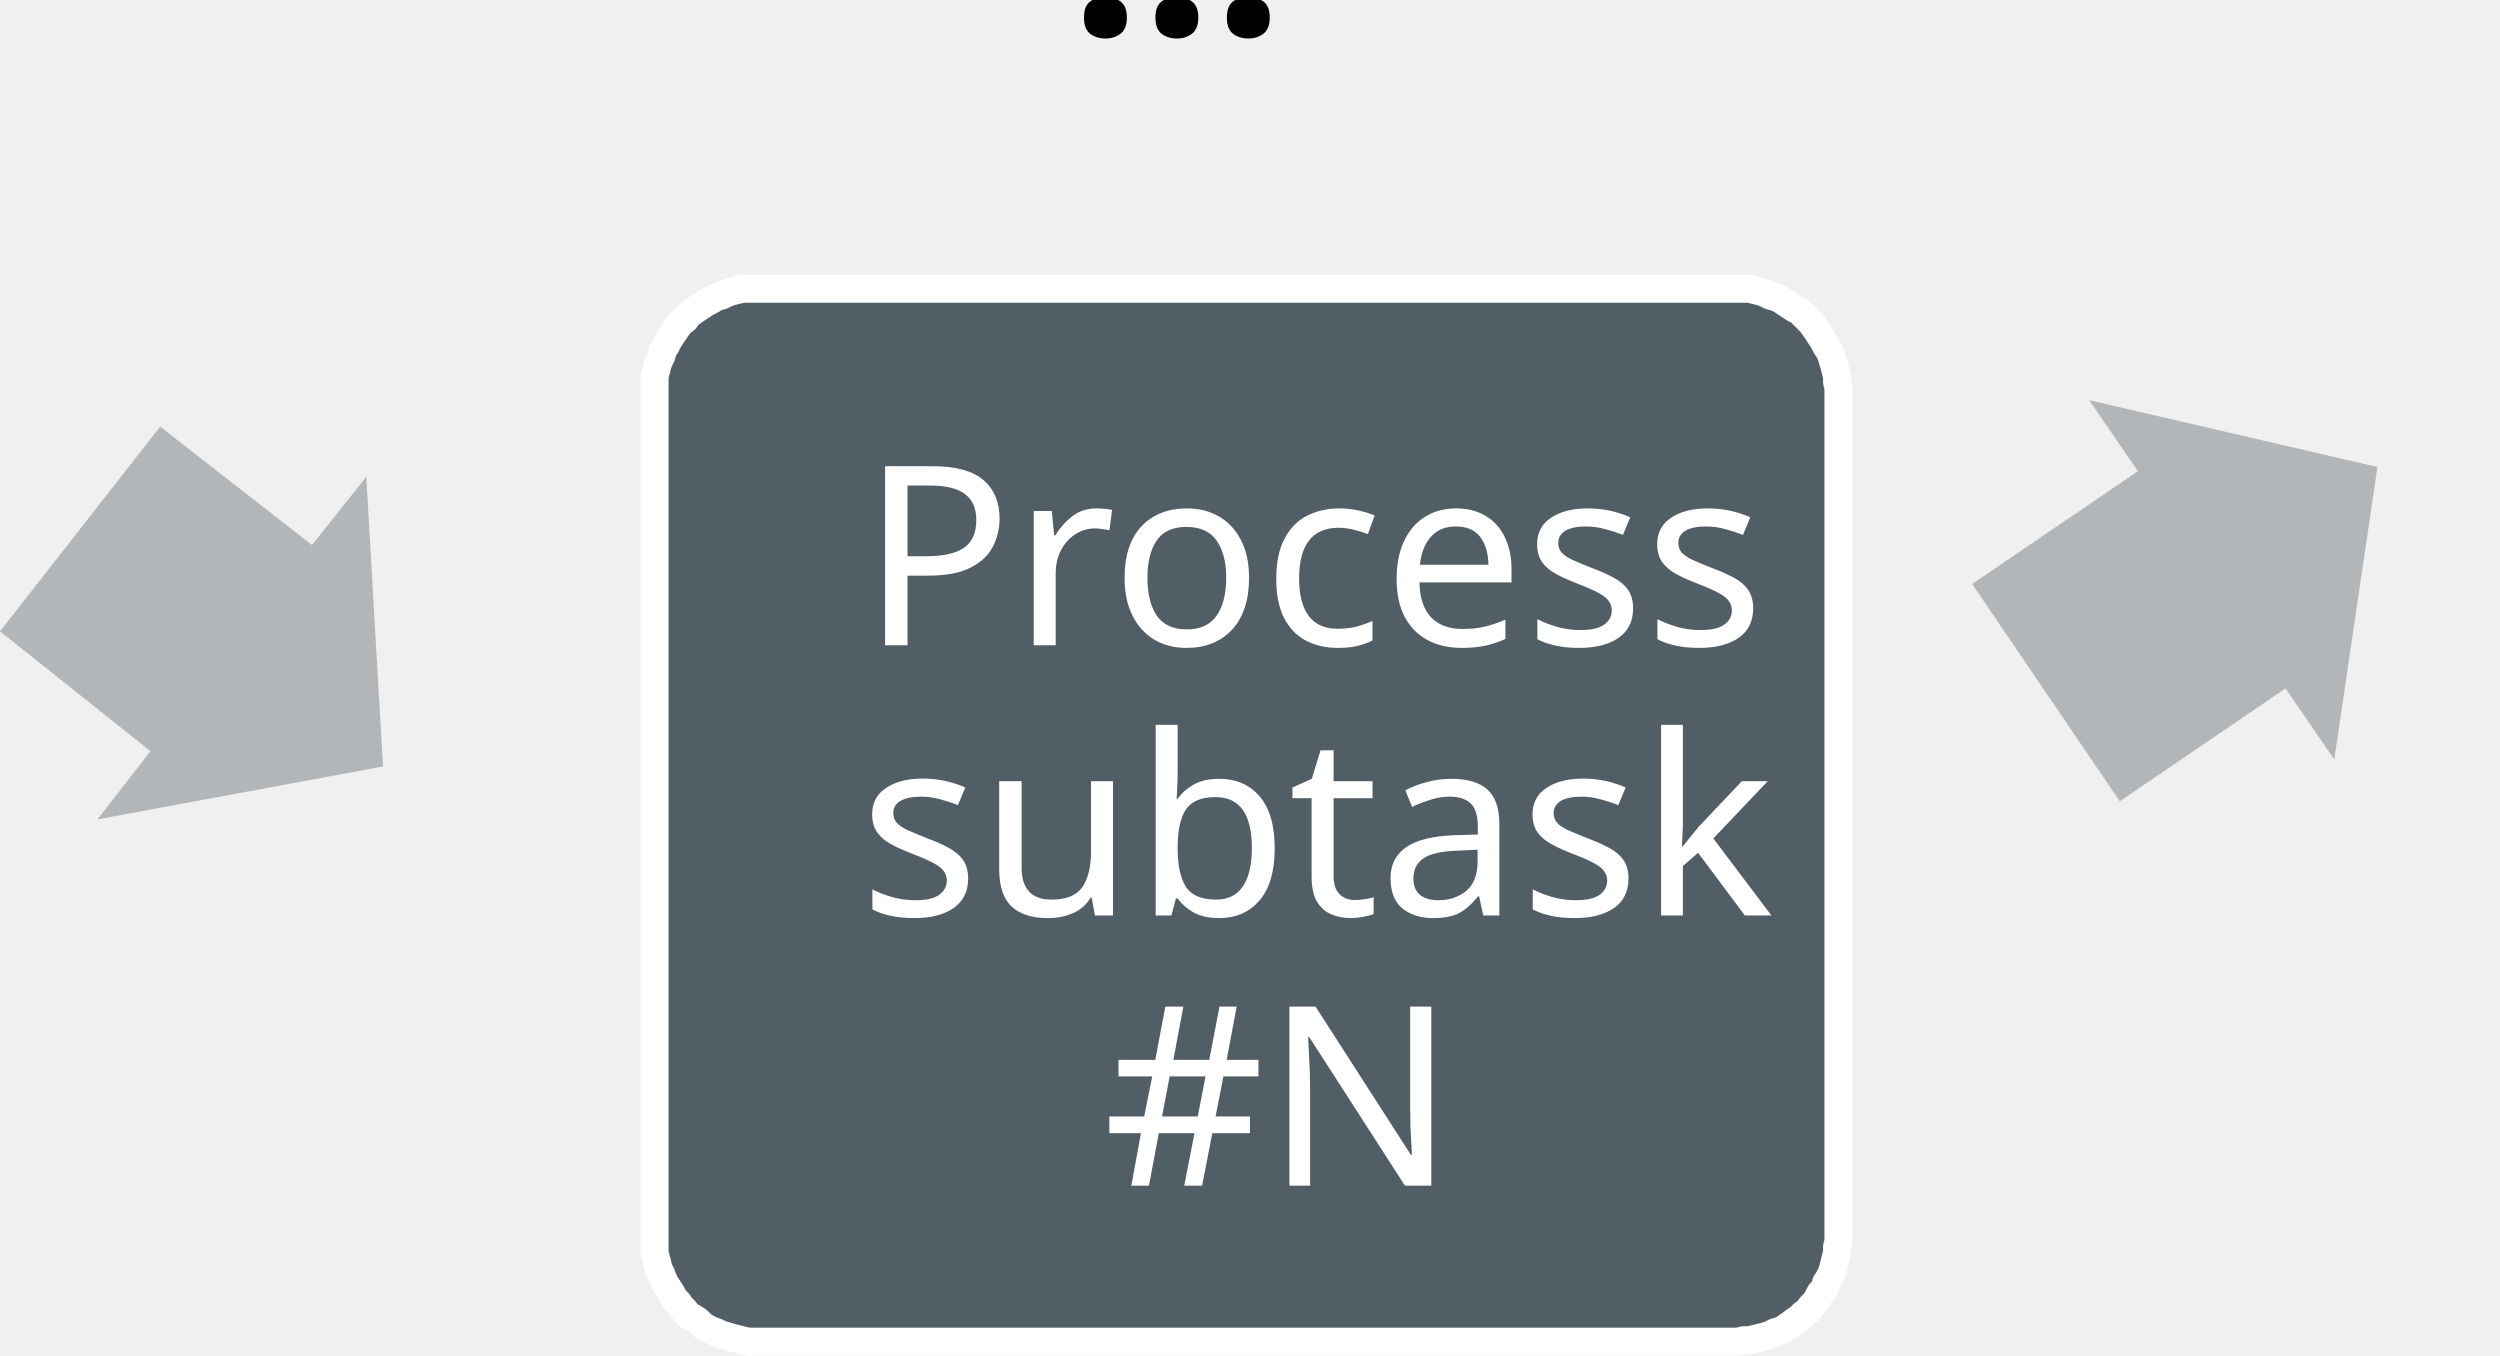
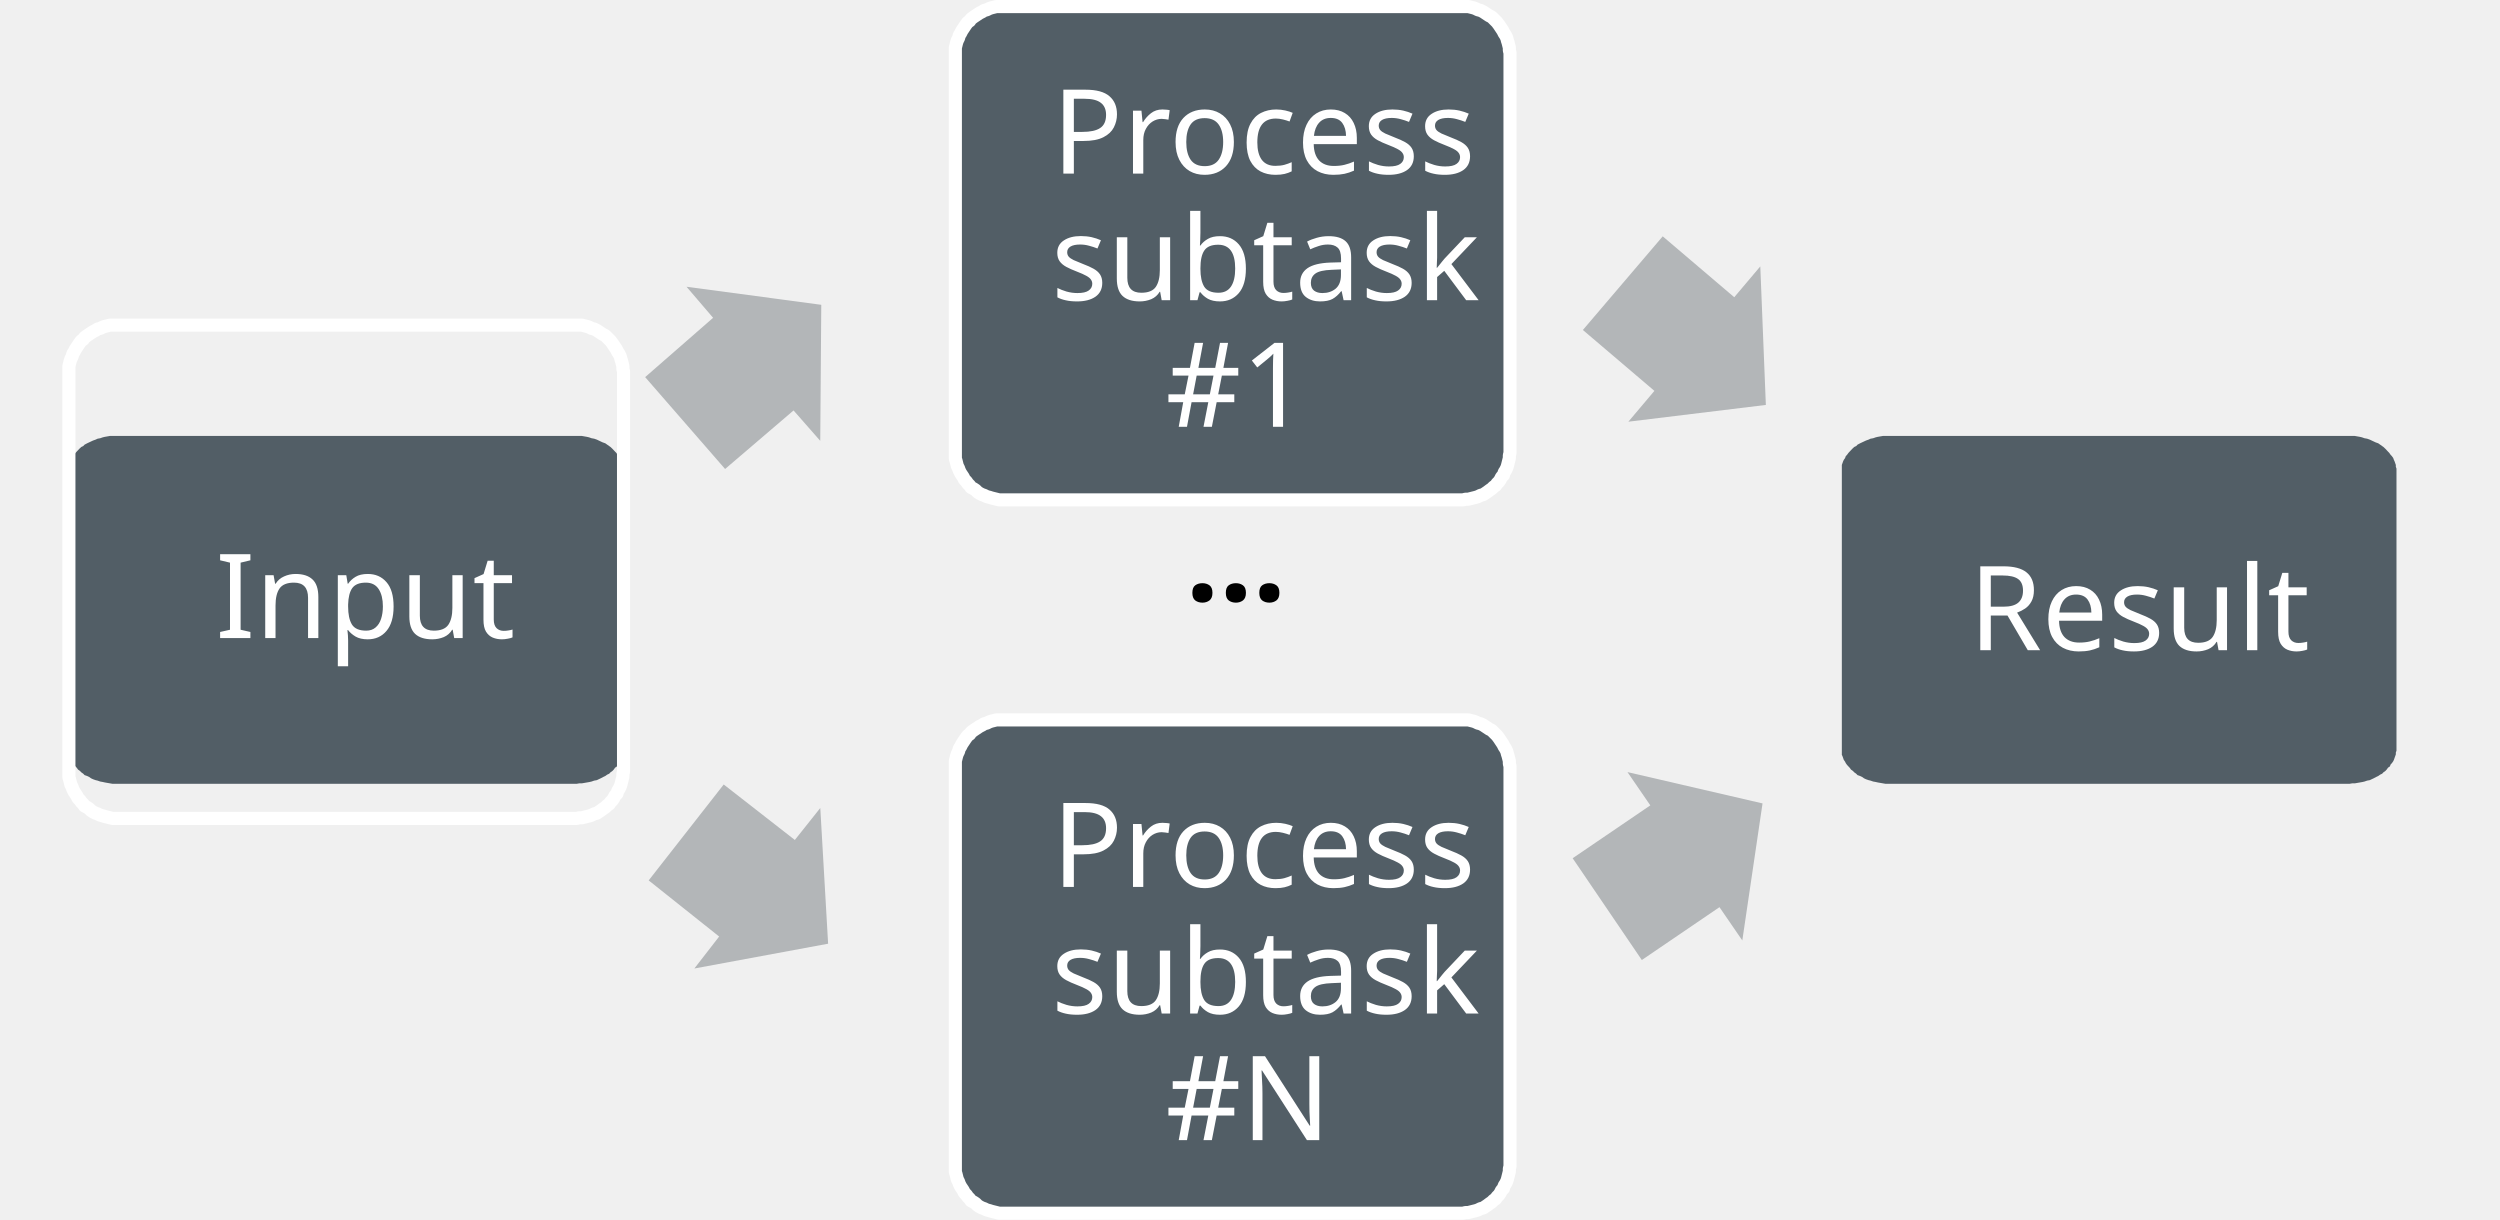
- <svg xmlns="http://www.w3.org/2000/svg" viewBox="0 0 239.333 129.781" height="129.781" width="239.333" xml:space="preserve" id="svg2" version="1.1">
+ <svg xmlns="http://www.w3.org/2000/svg" viewBox="0 0 510.833 249.237" height="249.237" width="510.833" xml:space="preserve" id="svg2" version="1.1">
  <defs id="defs6">
    <clipPath id="clipPath18" clipPathUnits="userSpaceOnUse">
      <path style="clip-rule:evenodd" id="path16" d="M 0,-0.2 H 793.6 V 595 H 0 Z" />
    </clipPath>
  </defs>
-   <g transform="matrix(1.333333,0,0,-1.333333,-360.4,493.375)" id="g10">
+   <g transform="matrix(1.333333,0,0,-1.333333,-227.8547,612.8309)" id="g10">
    <g id="g12">
      <g clip-path="url(#clipPath18)" id="g14">
        <g id="g22" />
        <g id="g24" />
-         <path id="path26" style="fill:#525e66;fill-opacity:1;fill-rule:evenodd;stroke:none" d="m 317.3,341.8 v 0 0.4 0.4 0.4 l 0.1,0.4 0.1,0.4 0.1,0.3 0.2,0.4 0.1,0.4 0.2,0.3 0.2,0.4 0.2,0.3 0.2,0.3 0.2,0.3 0.3,0.4 0.3,0.2 0.2,0.3 0.4,0.3 0.3,0.2 0.3,0.2 0.3,0.2 0.4,0.2 0.3,0.2 0.4,0.1 0.4,0.2 0.3,0.1 0.4,0.1 0.4,0.1 h 0.4 0.4 0.4 69.9 v 0 h 0.4 0.4 0.4 l 0.4,-0.1 0.4,-0.1 0.3,-0.1 0.4,-0.2 0.4,-0.1 0.4,-0.2 0.3,-0.2 0.3,-0.2 0.3,-0.2 0.4,-0.2 0.3,-0.3 0.3,-0.3 0.2,-0.2 0.3,-0.4 0.2,-0.3 0.2,-0.3 0.2,-0.3 0.2,-0.4 0.2,-0.3 0.2,-0.4 0.1,-0.4 0.1,-0.3 0.1,-0.4 0.1,-0.4 v -0.4 l 0.1,-0.4 v -0.4 -60.5 0 -0.4 l -0.1,-0.4 v -0.4 l -0.1,-0.4 -0.1,-0.4 -0.1,-0.4 -0.1,-0.3 -0.2,-0.4 -0.2,-0.3 -0.1,-0.4 -0.3,-0.3 -0.2,-0.4 -0.2,-0.3 -0.3,-0.3 -0.2,-0.3 -0.3,-0.2 -0.3,-0.3 -0.3,-0.2 -0.4,-0.3 -0.3,-0.2 -0.3,-0.2 -0.4,-0.1 -0.4,-0.2 -0.3,-0.1 -0.4,-0.1 -0.4,-0.1 -0.4,-0.1 h -0.4 l -0.4,-0.1 h -0.3 -70 v 0 h -0.4 -0.4 l -0.4,0.1 -0.4,0.1 -0.4,0.1 -0.3,0.1 -0.4,0.1 -0.4,0.2 -0.3,0.1 -0.4,0.2 -0.3,0.2 -0.3,0.3 -0.3,0.2 -0.4,0.2 -0.2,0.3 -0.3,0.3 -0.2,0.3 -0.3,0.3 -0.2,0.4 -0.2,0.3 -0.2,0.3 -0.2,0.4 -0.1,0.3 -0.2,0.4 -0.1,0.4 -0.1,0.4 -0.1,0.3 v 0.4 0.4 0.4 z m 0,7.5 z m 85,-75.6 z" />
-         <g id="g28">
-           <path id="path30" style="fill:none;stroke:#ffffff;stroke-width:2.009;stroke-linecap:butt;stroke-linejoin:round;stroke-miterlimit:10;stroke-dasharray:none;stroke-opacity:1" d="m 317.3,341.8 v 0 0.4 0.4 0.4 l 0.1,0.4 0.1,0.4 0.1,0.3 0.2,0.4 0.1,0.4 0.2,0.3 0.2,0.4 0.2,0.3 0.2,0.3 0.2,0.3 0.3,0.4 0.3,0.2 0.2,0.3 0.4,0.3 0.3,0.2 0.3,0.2 0.3,0.2 0.4,0.2 0.3,0.2 0.4,0.1 0.4,0.2 0.3,0.1 0.4,0.1 0.4,0.1 h 0.4 0.4 0.4 69.9 v 0 h 0.4 0.4 0.4 l 0.4,-0.1 0.4,-0.1 0.3,-0.1 0.4,-0.2 0.4,-0.1 0.4,-0.2 0.3,-0.2 0.3,-0.2 0.3,-0.2 0.4,-0.2 0.3,-0.3 0.3,-0.3 0.2,-0.2 0.3,-0.4 0.2,-0.3 0.2,-0.3 0.2,-0.3 0.2,-0.4 0.2,-0.3 0.2,-0.4 0.1,-0.4 0.1,-0.3 0.1,-0.4 0.1,-0.4 v -0.4 l 0.1,-0.4 v -0.4 -60.5 0 -0.4 l -0.1,-0.4 v -0.4 l -0.1,-0.4 -0.1,-0.4 -0.1,-0.4 -0.1,-0.3 -0.2,-0.4 -0.2,-0.3 -0.1,-0.4 -0.3,-0.3 -0.2,-0.4 -0.2,-0.3 -0.3,-0.3 -0.2,-0.3 -0.3,-0.2 -0.3,-0.3 -0.3,-0.2 -0.4,-0.3 -0.3,-0.2 -0.3,-0.2 -0.4,-0.1 -0.4,-0.2 -0.3,-0.1 -0.4,-0.1 -0.4,-0.1 -0.4,-0.1 h -0.4 l -0.4,-0.1 h -0.3 -70 v 0 h -0.4 -0.4 l -0.4,0.1 -0.4,0.1 -0.4,0.1 -0.3,0.1 -0.4,0.1 -0.4,0.2 -0.3,0.1 -0.4,0.2 -0.3,0.2 -0.3,0.3 -0.3,0.2 -0.4,0.2 -0.2,0.3 -0.3,0.3 -0.2,0.3 -0.3,0.3 -0.2,0.4 -0.2,0.3 -0.2,0.3 -0.2,0.4 -0.1,0.3 -0.2,0.4 -0.1,0.4 -0.1,0.4 -0.1,0.3 v 0.4 0.4 0.4 z" />
+         <path id="path64" style="fill:#b3b6b8;fill-opacity:1;fill-rule:evenodd;stroke:none" d="m 281.8,339.4 10.9,-8.5 3.9,4.9 1.2,-20.8 -20.5,-3.8 3.8,4.9 -10.8,8.6 z m 3.9,4.9 z m 2.4,-41.7 z" />
+         <path id="path66" style="fill:#b3b6b8;fill-opacity:1;fill-rule:evenodd;stroke:none" d="m 411.9,328.1 11.9,8.1 -3.5,5.1 20.7,-4.8 -3.1,-21 -3.5,5.1 -11.9,-8.1 z m -3.5,5.1 z m 41.4,-9.6 z" />
+         <g id="g1144" transform="translate(2.653358)">
+           <g transform="translate(-2.65337)" id="g1008">
+             <path id="path26" style="fill:#525e66;fill-opacity:1;fill-rule:evenodd;stroke:none" d="m 317.3,341.8 v 0 0.4 0.4 0.4 l 0.1,0.4 0.1,0.4 0.1,0.3 0.2,0.4 0.1,0.4 0.2,0.3 0.2,0.4 0.2,0.3 0.2,0.3 0.2,0.3 0.3,0.4 0.3,0.2 0.2,0.3 0.4,0.3 0.3,0.2 0.3,0.2 0.3,0.2 0.4,0.2 0.3,0.2 0.4,0.1 0.4,0.2 0.3,0.1 0.4,0.1 0.4,0.1 h 0.4 0.4 0.4 69.9 v 0 h 0.4 0.4 0.4 l 0.4,-0.1 0.4,-0.1 0.3,-0.1 0.4,-0.2 0.4,-0.1 0.4,-0.2 0.3,-0.2 0.3,-0.2 0.3,-0.2 0.4,-0.2 0.3,-0.3 0.3,-0.3 0.2,-0.2 0.3,-0.4 0.2,-0.3 0.2,-0.3 0.2,-0.3 0.2,-0.4 0.2,-0.3 0.2,-0.4 0.1,-0.4 0.1,-0.3 0.1,-0.4 0.1,-0.4 v -0.4 l 0.1,-0.4 v -0.4 -60.5 0 -0.4 l -0.1,-0.4 v -0.4 l -0.1,-0.4 -0.1,-0.4 -0.1,-0.4 -0.1,-0.3 -0.2,-0.4 -0.2,-0.3 -0.1,-0.4 -0.3,-0.3 -0.2,-0.4 -0.2,-0.3 -0.3,-0.3 -0.2,-0.3 -0.3,-0.2 -0.3,-0.3 -0.3,-0.2 -0.4,-0.3 -0.3,-0.2 -0.3,-0.2 -0.4,-0.1 -0.4,-0.2 -0.3,-0.1 -0.4,-0.1 -0.4,-0.1 -0.4,-0.1 h -0.4 l -0.4,-0.1 h -0.3 -70 v 0 h -0.4 -0.4 l -0.4,0.1 -0.4,0.1 -0.4,0.1 -0.3,0.1 -0.4,0.1 -0.4,0.2 -0.3,0.1 -0.4,0.2 -0.3,0.2 -0.3,0.3 -0.3,0.2 -0.4,0.2 -0.2,0.3 -0.3,0.3 -0.2,0.3 -0.3,0.3 -0.2,0.4 -0.2,0.3 -0.2,0.3 -0.2,0.4 -0.1,0.3 -0.2,0.4 -0.1,0.4 -0.1,0.4 -0.1,0.3 v 0.4 0.4 0.4 z m 0,7.5 z m 85,-75.6 z" />
+             <g id="g28">
+               <path id="path30" style="fill:none;stroke:#ffffff;stroke-width:2.009;stroke-linecap:butt;stroke-linejoin:round;stroke-miterlimit:10;stroke-dasharray:none;stroke-opacity:1" d="m 317.3,341.8 v 0 0.4 0.4 0.4 l 0.1,0.4 0.1,0.4 0.1,0.3 0.2,0.4 0.1,0.4 0.2,0.3 0.2,0.4 0.2,0.3 0.2,0.3 0.2,0.3 0.3,0.4 0.3,0.2 0.2,0.3 0.4,0.3 0.3,0.2 0.3,0.2 0.3,0.2 0.4,0.2 0.3,0.2 0.4,0.1 0.4,0.2 0.3,0.1 0.4,0.1 0.4,0.1 h 0.4 0.4 0.4 69.9 v 0 h 0.4 0.4 0.4 l 0.4,-0.1 0.4,-0.1 0.3,-0.1 0.4,-0.2 0.4,-0.1 0.4,-0.2 0.3,-0.2 0.3,-0.2 0.3,-0.2 0.4,-0.2 0.3,-0.3 0.3,-0.3 0.2,-0.2 0.3,-0.4 0.2,-0.3 0.2,-0.3 0.2,-0.3 0.2,-0.4 0.2,-0.3 0.2,-0.4 0.1,-0.4 0.1,-0.3 0.1,-0.4 0.1,-0.4 v -0.4 l 0.1,-0.4 v -0.4 -60.5 0 -0.4 l -0.1,-0.4 v -0.4 l -0.1,-0.4 -0.1,-0.4 -0.1,-0.4 -0.1,-0.3 -0.2,-0.4 -0.2,-0.3 -0.1,-0.4 -0.3,-0.3 -0.2,-0.4 -0.2,-0.3 -0.3,-0.3 -0.2,-0.3 -0.3,-0.2 -0.3,-0.3 -0.3,-0.2 -0.4,-0.3 -0.3,-0.2 -0.3,-0.2 -0.4,-0.1 -0.4,-0.2 -0.3,-0.1 -0.4,-0.1 -0.4,-0.1 -0.4,-0.1 h -0.4 l -0.4,-0.1 h -0.3 -70 v 0 h -0.4 -0.4 l -0.4,0.1 -0.4,0.1 -0.4,0.1 -0.3,0.1 -0.4,0.1 -0.4,0.2 -0.3,0.1 -0.4,0.2 -0.3,0.2 -0.3,0.3 -0.3,0.2 -0.4,0.2 -0.2,0.3 -0.3,0.3 -0.2,0.3 -0.3,0.3 -0.2,0.4 -0.2,0.3 -0.2,0.3 -0.2,0.4 -0.1,0.3 -0.2,0.4 -0.1,0.4 -0.1,0.4 -0.1,0.3 v 0.4 0.4 0.4 z" />
+             </g>
+             <g id="g32">
+               <path id="path34" style="fill:none;stroke:#ffffff;stroke-width:2.009;stroke-linecap:butt;stroke-linejoin:round;stroke-miterlimit:10;stroke-dasharray:none;stroke-opacity:1" d="M 317.3,349.3 Z" />
+             </g>
+             <g id="g36">
+               <path id="path38" style="fill:none;stroke:#ffffff;stroke-width:2.009;stroke-linecap:butt;stroke-linejoin:round;stroke-miterlimit:10;stroke-dasharray:none;stroke-opacity:1" d="M 402.3,273.7 Z" />
+             </g>
+             <g id="g40">
+               <text id="text44" style="font-variant:normal;font-weight:normal;font-size:18px;font-family:Carlito;-inkscape-font-specification:Carlito;writing-mode:lr-tb;fill:#ffffff;fill-opacity:1;fill-rule:nonzero;stroke:none" transform="matrix(1,0,0,-1,332.1,323.7)">
+                 <tspan id="tspan42" y="0" x="0 9.198 15.192 24.678 32.274 41.256 48.258 55.332">Process </tspan>
+               </text>
+             </g>
+             <g id="g46">
+               <text id="text50" style="font-variant:normal;font-weight:normal;font-size:18px;font-family:Carlito;-inkscape-font-specification:Carlito;writing-mode:lr-tb;fill:#ffffff;fill-opacity:1;fill-rule:nonzero;stroke:none" transform="matrix(1,0,0,-1,332,304.3)">
+                 <tspan id="tspan48" y="0" x="0 7.074 16.56 25.866 31.662 40.266 47.34 55.53">subtask </tspan>
+               </text>
+             </g>
+             <g id="g52">
+               <text id="text56" style="font-variant:normal;font-weight:normal;font-size:18px;font-family:Carlito;-inkscape-font-specification:Carlito;writing-mode:lr-tb;fill:#ffffff;fill-opacity:1;fill-rule:nonzero;stroke:none" transform="matrix(1,0,0,-1,349.5,284.9)">
+                 <tspan id="tspan54" y="0" x="0 8.982">#N</tspan>
+               </text>
+             </g>
+           </g>
+           <g transform="translate(2.836821)" id="g58">
+             <text transform="matrix(1,0,0,-1,347.1,367.5)" style="font-variant:normal;font-weight:bold;font-size:18px;font-family:Carlito;-inkscape-font-specification:Carlito-Bold;writing-mode:lr-tb;fill:#000000;fill-opacity:1;fill-rule:nonzero;stroke:none" id="text62">
+               <tspan x="0 4.806 9.612" y="0" id="tspan60">...</tspan>
+             </text>
+           </g>
+           <g transform="translate(-2.65337)" id="g990">
+             <path d="m 317.3,451.119 v 0 0.4 0.4 0.4 l 0.1,0.4 0.1,0.4 0.1,0.3 0.2,0.4 0.1,0.4 0.2,0.3 0.2,0.4 0.2,0.3 0.2,0.3 0.2,0.3 0.3,0.4 0.3,0.2 0.2,0.3 0.4,0.3 0.3,0.2 0.3,0.2 0.3,0.2 0.4,0.2 0.3,0.2 0.4,0.1 0.4,0.2 0.3,0.1 0.4,0.1 0.4,0.1 h 0.4 0.4 0.4 69.9 v 0 h 0.4 0.4 0.4 l 0.4,-0.1 0.4,-0.1 0.3,-0.1 0.4,-0.2 0.4,-0.1 0.4,-0.2 0.3,-0.2 0.3,-0.2 0.3,-0.2 0.4,-0.2 0.3,-0.3 0.3,-0.3 0.2,-0.2 0.3,-0.4 0.2,-0.3 0.2,-0.3 0.2,-0.3 0.2,-0.4 0.2,-0.3 0.2,-0.4 0.1,-0.4 0.1,-0.3 0.1,-0.4 0.1,-0.4 v -0.4 l 0.1,-0.4 v -0.4 -60.5 0 -0.4 l -0.1,-0.4 v -0.4 l -0.1,-0.4 -0.1,-0.4 -0.1,-0.4 -0.1,-0.3 -0.2,-0.4 -0.2,-0.3 -0.1,-0.4 -0.3,-0.3 -0.2,-0.4 -0.2,-0.3 -0.3,-0.3 -0.2,-0.3 -0.3,-0.2 -0.3,-0.3 -0.3,-0.2 -0.4,-0.3 -0.3,-0.2 -0.3,-0.2 -0.4,-0.1 -0.4,-0.2 -0.3,-0.1 -0.4,-0.1 -0.4,-0.1 -0.4,-0.1 h -0.4 l -0.4,-0.1 h -0.3 -70 v 0 h -0.4 -0.4 l -0.4,0.1 -0.4,0.1 -0.4,0.1 -0.3,0.1 -0.4,0.1 -0.4,0.2 -0.3,0.1 -0.4,0.2 -0.3,0.2 -0.3,0.3 -0.3,0.2 -0.4,0.2 -0.2,0.3 -0.3,0.3 -0.2,0.3 -0.3,0.3 -0.2,0.4 -0.2,0.3 -0.2,0.3 -0.2,0.4 -0.1,0.3 -0.2,0.4 -0.1,0.4 -0.1,0.4 -0.1,0.3 v 0.4 0.4 0.4 z m 0,7.5 z m 85,-75.6 z" style="fill:#525e66;fill-opacity:1;fill-rule:evenodd;stroke:none" id="path841" />
+             <g id="g845" transform="translate(0,109.3186)">
+               <path d="m 317.3,341.8 v 0 0.4 0.4 0.4 l 0.1,0.4 0.1,0.4 0.1,0.3 0.2,0.4 0.1,0.4 0.2,0.3 0.2,0.4 0.2,0.3 0.2,0.3 0.2,0.3 0.3,0.4 0.3,0.2 0.2,0.3 0.4,0.3 0.3,0.2 0.3,0.2 0.3,0.2 0.4,0.2 0.3,0.2 0.4,0.1 0.4,0.2 0.3,0.1 0.4,0.1 0.4,0.1 h 0.4 0.4 0.4 69.9 v 0 h 0.4 0.4 0.4 l 0.4,-0.1 0.4,-0.1 0.3,-0.1 0.4,-0.2 0.4,-0.1 0.4,-0.2 0.3,-0.2 0.3,-0.2 0.3,-0.2 0.4,-0.2 0.3,-0.3 0.3,-0.3 0.2,-0.2 0.3,-0.4 0.2,-0.3 0.2,-0.3 0.2,-0.3 0.2,-0.4 0.2,-0.3 0.2,-0.4 0.1,-0.4 0.1,-0.3 0.1,-0.4 0.1,-0.4 v -0.4 l 0.1,-0.4 v -0.4 -60.5 0 -0.4 l -0.1,-0.4 v -0.4 l -0.1,-0.4 -0.1,-0.4 -0.1,-0.4 -0.1,-0.3 -0.2,-0.4 -0.2,-0.3 -0.1,-0.4 -0.3,-0.3 -0.2,-0.4 -0.2,-0.3 -0.3,-0.3 -0.2,-0.3 -0.3,-0.2 -0.3,-0.3 -0.3,-0.2 -0.4,-0.3 -0.3,-0.2 -0.3,-0.2 -0.4,-0.1 -0.4,-0.2 -0.3,-0.1 -0.4,-0.1 -0.4,-0.1 -0.4,-0.1 h -0.4 l -0.4,-0.1 h -0.3 -70 v 0 h -0.4 -0.4 l -0.4,0.1 -0.4,0.1 -0.4,0.1 -0.3,0.1 -0.4,0.1 -0.4,0.2 -0.3,0.1 -0.4,0.2 -0.3,0.2 -0.3,0.3 -0.3,0.2 -0.4,0.2 -0.2,0.3 -0.3,0.3 -0.2,0.3 -0.3,0.3 -0.2,0.4 -0.2,0.3 -0.2,0.3 -0.2,0.4 -0.1,0.3 -0.2,0.4 -0.1,0.4 -0.1,0.4 -0.1,0.3 v 0.4 0.4 0.4 z" style="fill:none;stroke:#ffffff;stroke-width:2.009;stroke-linecap:butt;stroke-linejoin:round;stroke-miterlimit:10;stroke-dasharray:none;stroke-opacity:1" id="path843" />
+             </g>
+             <g id="g849" transform="translate(0,109.3186)">
+               <path d="M 317.3,349.3 Z" style="fill:none;stroke:#ffffff;stroke-width:2.009;stroke-linecap:butt;stroke-linejoin:round;stroke-miterlimit:10;stroke-dasharray:none;stroke-opacity:1" id="path847" />
+             </g>
+             <g id="g853" transform="translate(0,109.3186)">
+               <path d="M 402.3,273.7 Z" style="fill:none;stroke:#ffffff;stroke-width:2.009;stroke-linecap:butt;stroke-linejoin:round;stroke-miterlimit:10;stroke-dasharray:none;stroke-opacity:1" id="path851" />
+             </g>
+             <g id="g859" transform="translate(0,109.3186)">
+               <text transform="matrix(1,0,0,-1,332.1,323.7)" style="font-variant:normal;font-weight:normal;font-size:18px;font-family:Carlito;-inkscape-font-specification:Carlito;writing-mode:lr-tb;fill:#ffffff;fill-opacity:1;fill-rule:nonzero;stroke:none" id="text857">
+                 <tspan x="0 9.198 15.192 24.678 32.274 41.256 48.258 55.332" y="0" id="tspan855">Process </tspan>
+               </text>
+             </g>
+             <g id="g865" transform="translate(0,109.3186)">
+               <text transform="matrix(1,0,0,-1,332,304.3)" style="font-variant:normal;font-weight:normal;font-size:18px;font-family:Carlito;-inkscape-font-specification:Carlito;writing-mode:lr-tb;fill:#ffffff;fill-opacity:1;fill-rule:nonzero;stroke:none" id="text863">
+                 <tspan x="0 7.074 16.56 25.866 31.662 40.266 47.34 55.53" y="0" id="tspan861">subtask </tspan>
+               </text>
+             </g>
+             <text id="text869" style="font-style:normal;font-variant:normal;font-weight:normal;font-stretch:normal;font-size:18px;font-family:Carlito;-inkscape-font-specification:'Carlito, Normal';font-variant-ligatures:normal;font-variant-caps:normal;font-variant-numeric:normal;font-feature-settings:normal;text-align:start;writing-mode:lr-tb;text-anchor:start;fill:#ffffff;fill-opacity:1;fill-rule:nonzero;stroke:none" transform="scale(1,-1)" x="349.5" y="-394.219">
+               <tspan id="tspan881" x="349.5" y="-394.219">#1</tspan>
+             </text>
+           </g>
        </g>
-         <g id="g32">
-           <path id="path34" style="fill:none;stroke:#ffffff;stroke-width:2.009;stroke-linecap:butt;stroke-linejoin:round;stroke-miterlimit:10;stroke-dasharray:none;stroke-opacity:1" d="M 317.3,349.3 Z" />
+         <g id="g1020" transform="translate(9.552107)">
+           <path id="path883" style="fill:#525e66;fill-opacity:1;fill-rule:evenodd;stroke:none;stroke-width:0.84" d="m 171.896,387.526 v 0 0.282 0.282 0.282 l 0.1,0.282 0.1,0.282 0.1,0.212 0.2,0.282 0.1,0.282 0.2,0.212 0.2,0.282 0.2,0.212 0.2,0.212 0.2,0.212 0.3,0.282 0.3,0.141 0.2,0.212 0.4,0.212 0.3,0.141 0.3,0.141 0.3,0.141 0.4,0.141 0.3,0.141 0.4,0.07 0.4,0.141 0.3,0.07 0.4,0.07 0.4,0.07 h 0.4 0.4 0.4 69.9 v 0 h 0.4 0.4 0.4 l 0.4,-0.07 0.4,-0.07 0.3,-0.07 0.4,-0.141 0.4,-0.07 0.4,-0.141 0.3,-0.141 0.3,-0.141 0.3,-0.141 0.4,-0.141 0.3,-0.212 0.3,-0.212 0.2,-0.141 0.3,-0.282 0.2,-0.212 0.2,-0.212 0.2,-0.212 0.2,-0.282 0.2,-0.212 0.2,-0.282 0.1,-0.282 0.1,-0.212 0.1,-0.282 0.1,-0.282 v -0.282 l 0.1,-0.282 v -0.282 -42.664 0 -0.282 l -0.1,-0.282 v -0.282 l -0.1,-0.282 -0.1,-0.282 -0.1,-0.282 -0.1,-0.212 -0.2,-0.282 -0.2,-0.212 -0.1,-0.282 -0.3,-0.212 -0.2,-0.282 -0.2,-0.212 -0.3,-0.212 -0.2,-0.212 -0.3,-0.141 -0.3,-0.212 -0.3,-0.141 -0.4,-0.212 -0.3,-0.141 -0.3,-0.141 -0.4,-0.07 -0.4,-0.141 -0.3,-0.07 -0.4,-0.07 -0.4,-0.07 -0.4,-0.07 h -0.4 l -0.4,-0.07 h -0.3 -70 v 0 h -0.4 -0.4 l -0.4,0.07 -0.4,0.07 -0.4,0.07 -0.3,0.07 -0.4,0.07 -0.4,0.141 -0.3,0.07 -0.4,0.141 -0.3,0.141 -0.3,0.212 -0.3,0.141 -0.4,0.141 -0.2,0.212 -0.3,0.212 -0.2,0.212 -0.3,0.212 -0.2,0.282 -0.2,0.212 -0.2,0.212 -0.2,0.282 -0.1,0.212 -0.2,0.282 -0.1,0.282 -0.1,0.282 -0.1,0.212 v 0.282 0.282 0.282 z m 0,5.289 z m 85,-53.312 z" />
+           <g transform="translate(-145.4043,60.49667)" id="g887">
+             <path id="path885" style="fill:none;stroke:#ffffff;stroke-width:2.009;stroke-linecap:butt;stroke-linejoin:round;stroke-miterlimit:10;stroke-dasharray:none;stroke-opacity:1" d="m 317.3,341.8 v 0 0.4 0.4 0.4 l 0.1,0.4 0.1,0.4 0.1,0.3 0.2,0.4 0.1,0.4 0.2,0.3 0.2,0.4 0.2,0.3 0.2,0.3 0.2,0.3 0.3,0.4 0.3,0.2 0.2,0.3 0.4,0.3 0.3,0.2 0.3,0.2 0.3,0.2 0.4,0.2 0.3,0.2 0.4,0.1 0.4,0.2 0.3,0.1 0.4,0.1 0.4,0.1 h 0.4 0.4 0.4 69.9 v 0 h 0.4 0.4 0.4 l 0.4,-0.1 0.4,-0.1 0.3,-0.1 0.4,-0.2 0.4,-0.1 0.4,-0.2 0.3,-0.2 0.3,-0.2 0.3,-0.2 0.4,-0.2 0.3,-0.3 0.3,-0.3 0.2,-0.2 0.3,-0.4 0.2,-0.3 0.2,-0.3 0.2,-0.3 0.2,-0.4 0.2,-0.3 0.2,-0.4 0.1,-0.4 0.1,-0.3 0.1,-0.4 0.1,-0.4 v -0.4 l 0.1,-0.4 v -0.4 -60.5 0 -0.4 l -0.1,-0.4 v -0.4 l -0.1,-0.4 -0.1,-0.4 -0.1,-0.4 -0.1,-0.3 -0.2,-0.4 -0.2,-0.3 -0.1,-0.4 -0.3,-0.3 -0.2,-0.4 -0.2,-0.3 -0.3,-0.3 -0.2,-0.3 -0.3,-0.2 -0.3,-0.3 -0.3,-0.2 -0.4,-0.3 -0.3,-0.2 -0.3,-0.2 -0.4,-0.1 -0.4,-0.2 -0.3,-0.1 -0.4,-0.1 -0.4,-0.1 -0.4,-0.1 h -0.4 l -0.4,-0.1 h -0.3 -70 v 0 h -0.4 -0.4 l -0.4,0.1 -0.4,0.1 -0.4,0.1 -0.3,0.1 -0.4,0.1 -0.4,0.2 -0.3,0.1 -0.4,0.2 -0.3,0.2 -0.3,0.3 -0.3,0.2 -0.4,0.2 -0.2,0.3 -0.3,0.3 -0.2,0.3 -0.3,0.3 -0.2,0.4 -0.2,0.3 -0.2,0.3 -0.2,0.4 -0.1,0.3 -0.2,0.4 -0.1,0.4 -0.1,0.4 -0.1,0.3 v 0.4 0.4 0.4 z" />
+           </g>
+           <g transform="translate(-145.4043,60.49667)" id="g891">
+             <path id="path889" style="fill:none;stroke:#ffffff;stroke-width:2.009;stroke-linecap:butt;stroke-linejoin:round;stroke-miterlimit:10;stroke-dasharray:none;stroke-opacity:1" d="M 317.3,349.3 Z" />
+           </g>
+           <g transform="translate(-145.4043,60.49667)" id="g895">
+             <path id="path893" style="fill:none;stroke:#ffffff;stroke-width:2.009;stroke-linecap:butt;stroke-linejoin:round;stroke-miterlimit:10;stroke-dasharray:none;stroke-opacity:1" d="M 402.3,273.7 Z" />
+           </g>
+           <g transform="translate(-137.7477,38.13505)" id="g901">
+             <text id="text899" style="font-style:normal;font-variant:normal;font-weight:normal;font-stretch:normal;font-size:18px;font-family:Carlito;-inkscape-font-specification:'Carlito, Normal';font-variant-ligatures:normal;font-variant-caps:normal;font-variant-numeric:normal;font-feature-settings:normal;text-align:start;writing-mode:lr-tb;text-anchor:start;fill:#ffffff;fill-opacity:1;fill-rule:nonzero;stroke:none" transform="matrix(1,0,0,-1,332.1,323.7)">
+               <tspan y="0" x="0" id="tspan959">Input</tspan>
+             </text>
+           </g>
        </g>
-         <g id="g36">
-           <path id="path38" style="fill:none;stroke:#ffffff;stroke-width:2.009;stroke-linecap:butt;stroke-linejoin:round;stroke-miterlimit:10;stroke-dasharray:none;stroke-opacity:1" d="M 402.3,273.7 Z" />
+         <path id="path961" style="fill:#525e66;fill-opacity:1;fill-rule:evenodd;stroke:none;stroke-width:0.84" d="m 453.152,387.526 v 0 0.282 0.282 0.282 l 0.1,0.282 0.1,0.282 0.1,0.212 0.2,0.282 0.1,0.282 0.2,0.212 0.2,0.282 0.2,0.212 0.2,0.212 0.2,0.212 0.3,0.282 0.3,0.141 0.2,0.212 0.4,0.212 0.3,0.141 0.3,0.141 0.3,0.141 0.4,0.141 0.3,0.141 0.4,0.07 0.4,0.141 0.3,0.07 0.4,0.07 0.4,0.07 h 0.4 0.4 0.4 69.9 v 0 h 0.4 0.4 0.4 l 0.4,-0.07 0.4,-0.07 0.3,-0.07 0.4,-0.141 0.4,-0.07 0.4,-0.141 0.3,-0.141 0.3,-0.141 0.3,-0.141 0.4,-0.141 0.3,-0.212 0.3,-0.212 0.2,-0.141 0.3,-0.282 0.2,-0.212 0.2,-0.212 0.2,-0.212 0.2,-0.282 0.2,-0.212 0.2,-0.282 0.1,-0.282 0.1,-0.212 0.1,-0.282 0.1,-0.282 v -0.282 l 0.1,-0.282 v -0.282 -42.664 0 -0.282 l -0.1,-0.282 v -0.282 l -0.1,-0.282 -0.1,-0.282 -0.1,-0.282 -0.1,-0.212 -0.2,-0.282 -0.2,-0.212 -0.1,-0.282 -0.3,-0.212 -0.2,-0.282 -0.2,-0.212 -0.3,-0.212 -0.2,-0.212 -0.3,-0.141 -0.3,-0.212 -0.3,-0.141 -0.4,-0.212 -0.3,-0.141 -0.3,-0.141 -0.4,-0.07 -0.4,-0.141 -0.3,-0.07 -0.4,-0.07 -0.4,-0.07 -0.4,-0.07 h -0.4 l -0.4,-0.07 h -0.3 -70 v 0 h -0.4 -0.4 l -0.4,0.07 -0.4,0.07 -0.4,0.07 -0.3,0.07 -0.4,0.07 -0.4,0.141 -0.3,0.07 -0.4,0.141 -0.3,0.141 -0.3,0.212 -0.3,0.141 -0.4,0.141 -0.2,0.212 -0.3,0.212 -0.2,0.212 -0.3,0.212 -0.2,0.282 -0.2,0.212 -0.2,0.212 -0.2,0.282 -0.1,0.212 -0.2,0.282 -0.1,0.282 -0.1,0.282 -0.1,0.212 v 0.282 0.282 0.282 z m 0,5.289 z m 85,-53.312 z" />
+         <g transform="translate(135.8522,60.49667)" id="g965">
+           <path id="path963" style="fill:none;stroke:#ffffff;stroke-width:2.009;stroke-linecap:butt;stroke-linejoin:round;stroke-miterlimit:10;stroke-dasharray:none;stroke-opacity:1" d="M 402.3,273.7 Z" />
        </g>
-         <g id="g40">
-           <text id="text44" style="font-variant:normal;font-weight:normal;font-size:18px;font-family:Carlito;-inkscape-font-specification:Carlito;writing-mode:lr-tb;fill:#ffffff;fill-opacity:1;fill-rule:nonzero;stroke:none" transform="matrix(1,0,0,-1,332.1,323.7)">
-             <tspan id="tspan42" y="0" x="0 9.198 15.192 24.678 32.274 41.256 48.258 55.332">Process </tspan>
+         <g transform="translate(140.5204,36.27616)" id="g971">
+           <text id="text969" style="font-style:normal;font-variant:normal;font-weight:normal;font-stretch:normal;font-size:18px;font-family:Carlito;-inkscape-font-specification:'Carlito, Normal';font-variant-ligatures:normal;font-variant-caps:normal;font-variant-numeric:normal;font-feature-settings:normal;text-align:start;writing-mode:lr-tb;text-anchor:start;fill:#ffffff;fill-opacity:1;fill-rule:nonzero;stroke:none" transform="matrix(1,0,0,-1,332.1,323.7)">
+             <tspan y="0" x="0" id="tspan973">Result</tspan>
          </text>
        </g>
-         <g id="g46">
-           <text id="text50" style="font-variant:normal;font-weight:normal;font-size:18px;font-family:Carlito;-inkscape-font-specification:Carlito;writing-mode:lr-tb;fill:#ffffff;fill-opacity:1;fill-rule:nonzero;stroke:none" transform="matrix(1,0,0,-1,332,304.3)">
-             <tspan id="tspan48" y="0" x="0 7.074 16.56 25.866 31.662 40.266 47.34 55.53">subtask </tspan>
-           </text>
-         </g>
-         <g id="g52">
-           <text id="text56" style="font-variant:normal;font-weight:normal;font-size:18px;font-family:Carlito;-inkscape-font-specification:Carlito;writing-mode:lr-tb;fill:#ffffff;fill-opacity:1;fill-rule:nonzero;stroke:none" transform="matrix(1,0,0,-1,349.5,284.9)">
-             <tspan id="tspan54" y="0" x="0 8.982">#N</tspan>
-           </text>
-         </g>
-         <g id="g58">
-           <text id="text62" style="font-variant:normal;font-weight:bold;font-size:18px;font-family:Carlito;-inkscape-font-specification:Carlito-Bold;writing-mode:lr-tb;fill:#000000;fill-opacity:1;fill-rule:nonzero;stroke:none" transform="matrix(1,0,0,-1,347.1,367.5)">
-             <tspan id="tspan60" y="0" x="0 4.806 9.612">...</tspan>
-           </text>
-         </g>
-         <path id="path64" style="fill:#b3b6b8;fill-opacity:1;fill-rule:evenodd;stroke:none" d="m 281.8,339.4 10.9,-8.5 3.9,4.9 1.2,-20.8 -20.5,-3.8 3.8,4.9 -10.8,8.6 z m 3.9,4.9 z m 2.4,-41.7 z" />
-         <path id="path66" style="fill:#b3b6b8;fill-opacity:1;fill-rule:evenodd;stroke:none" d="m 411.9,328.1 11.9,8.1 -3.5,5.1 20.7,-4.8 -3.1,-21 -3.5,5.1 -11.9,-8.1 z m -3.5,5.1 z m 41.4,-9.6 z" />
+         <path d="m 269.76,401.83 10.413,9.09 -4.071,4.759 20.65,-2.767 -0.158,-20.849 -4.09,4.66 -10.492,-8.973 z m -4.071,4.759 z m 41.398,-5.554 z" style="fill:#b3b6b8;fill-opacity:1;fill-rule:evenodd;stroke:none" id="path1104" />
+         <path d="m 425.703,423.405 10.962,-9.331 3.991,4.725 0.852,-21.232 -21.071,-2.57 3.991,4.725 -10.962,9.331 z m 3.991,4.725 z m 1.703,-42.464 z" style="fill:#b3b6b8;fill-opacity:1;fill-rule:evenodd;stroke:none" id="path1106" />
      </g>
    </g>
  </g>
</svg>
